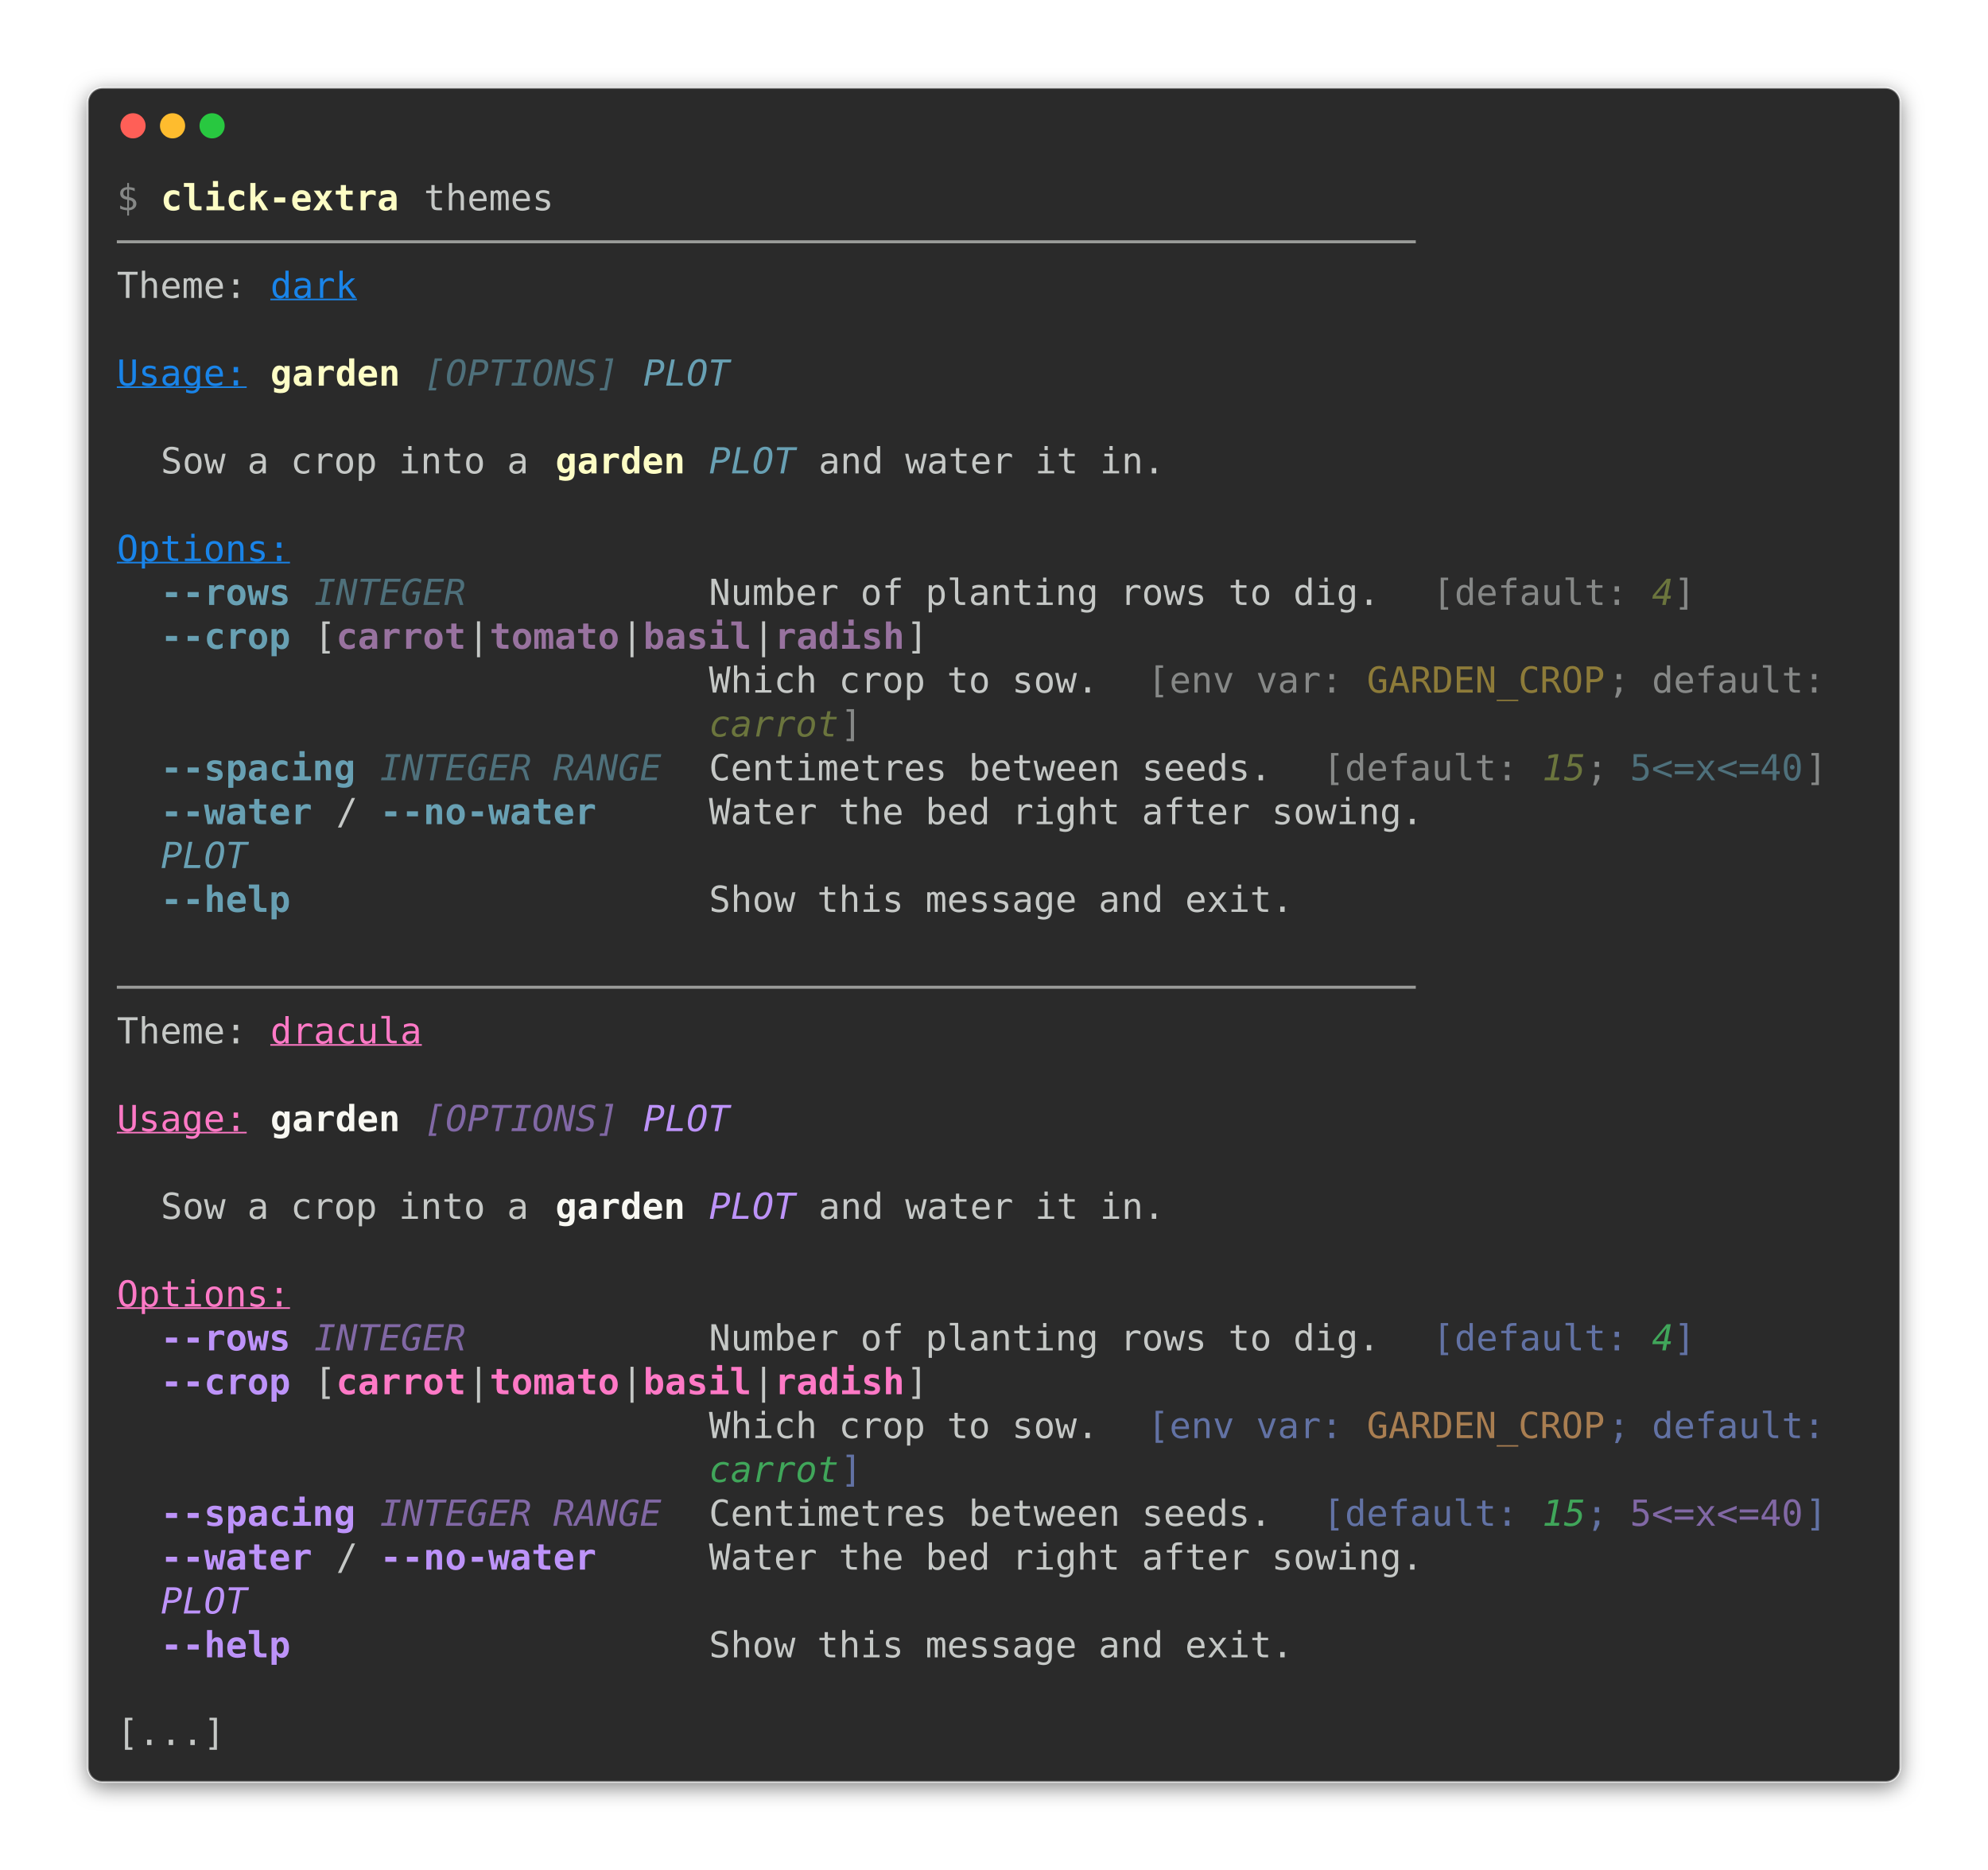
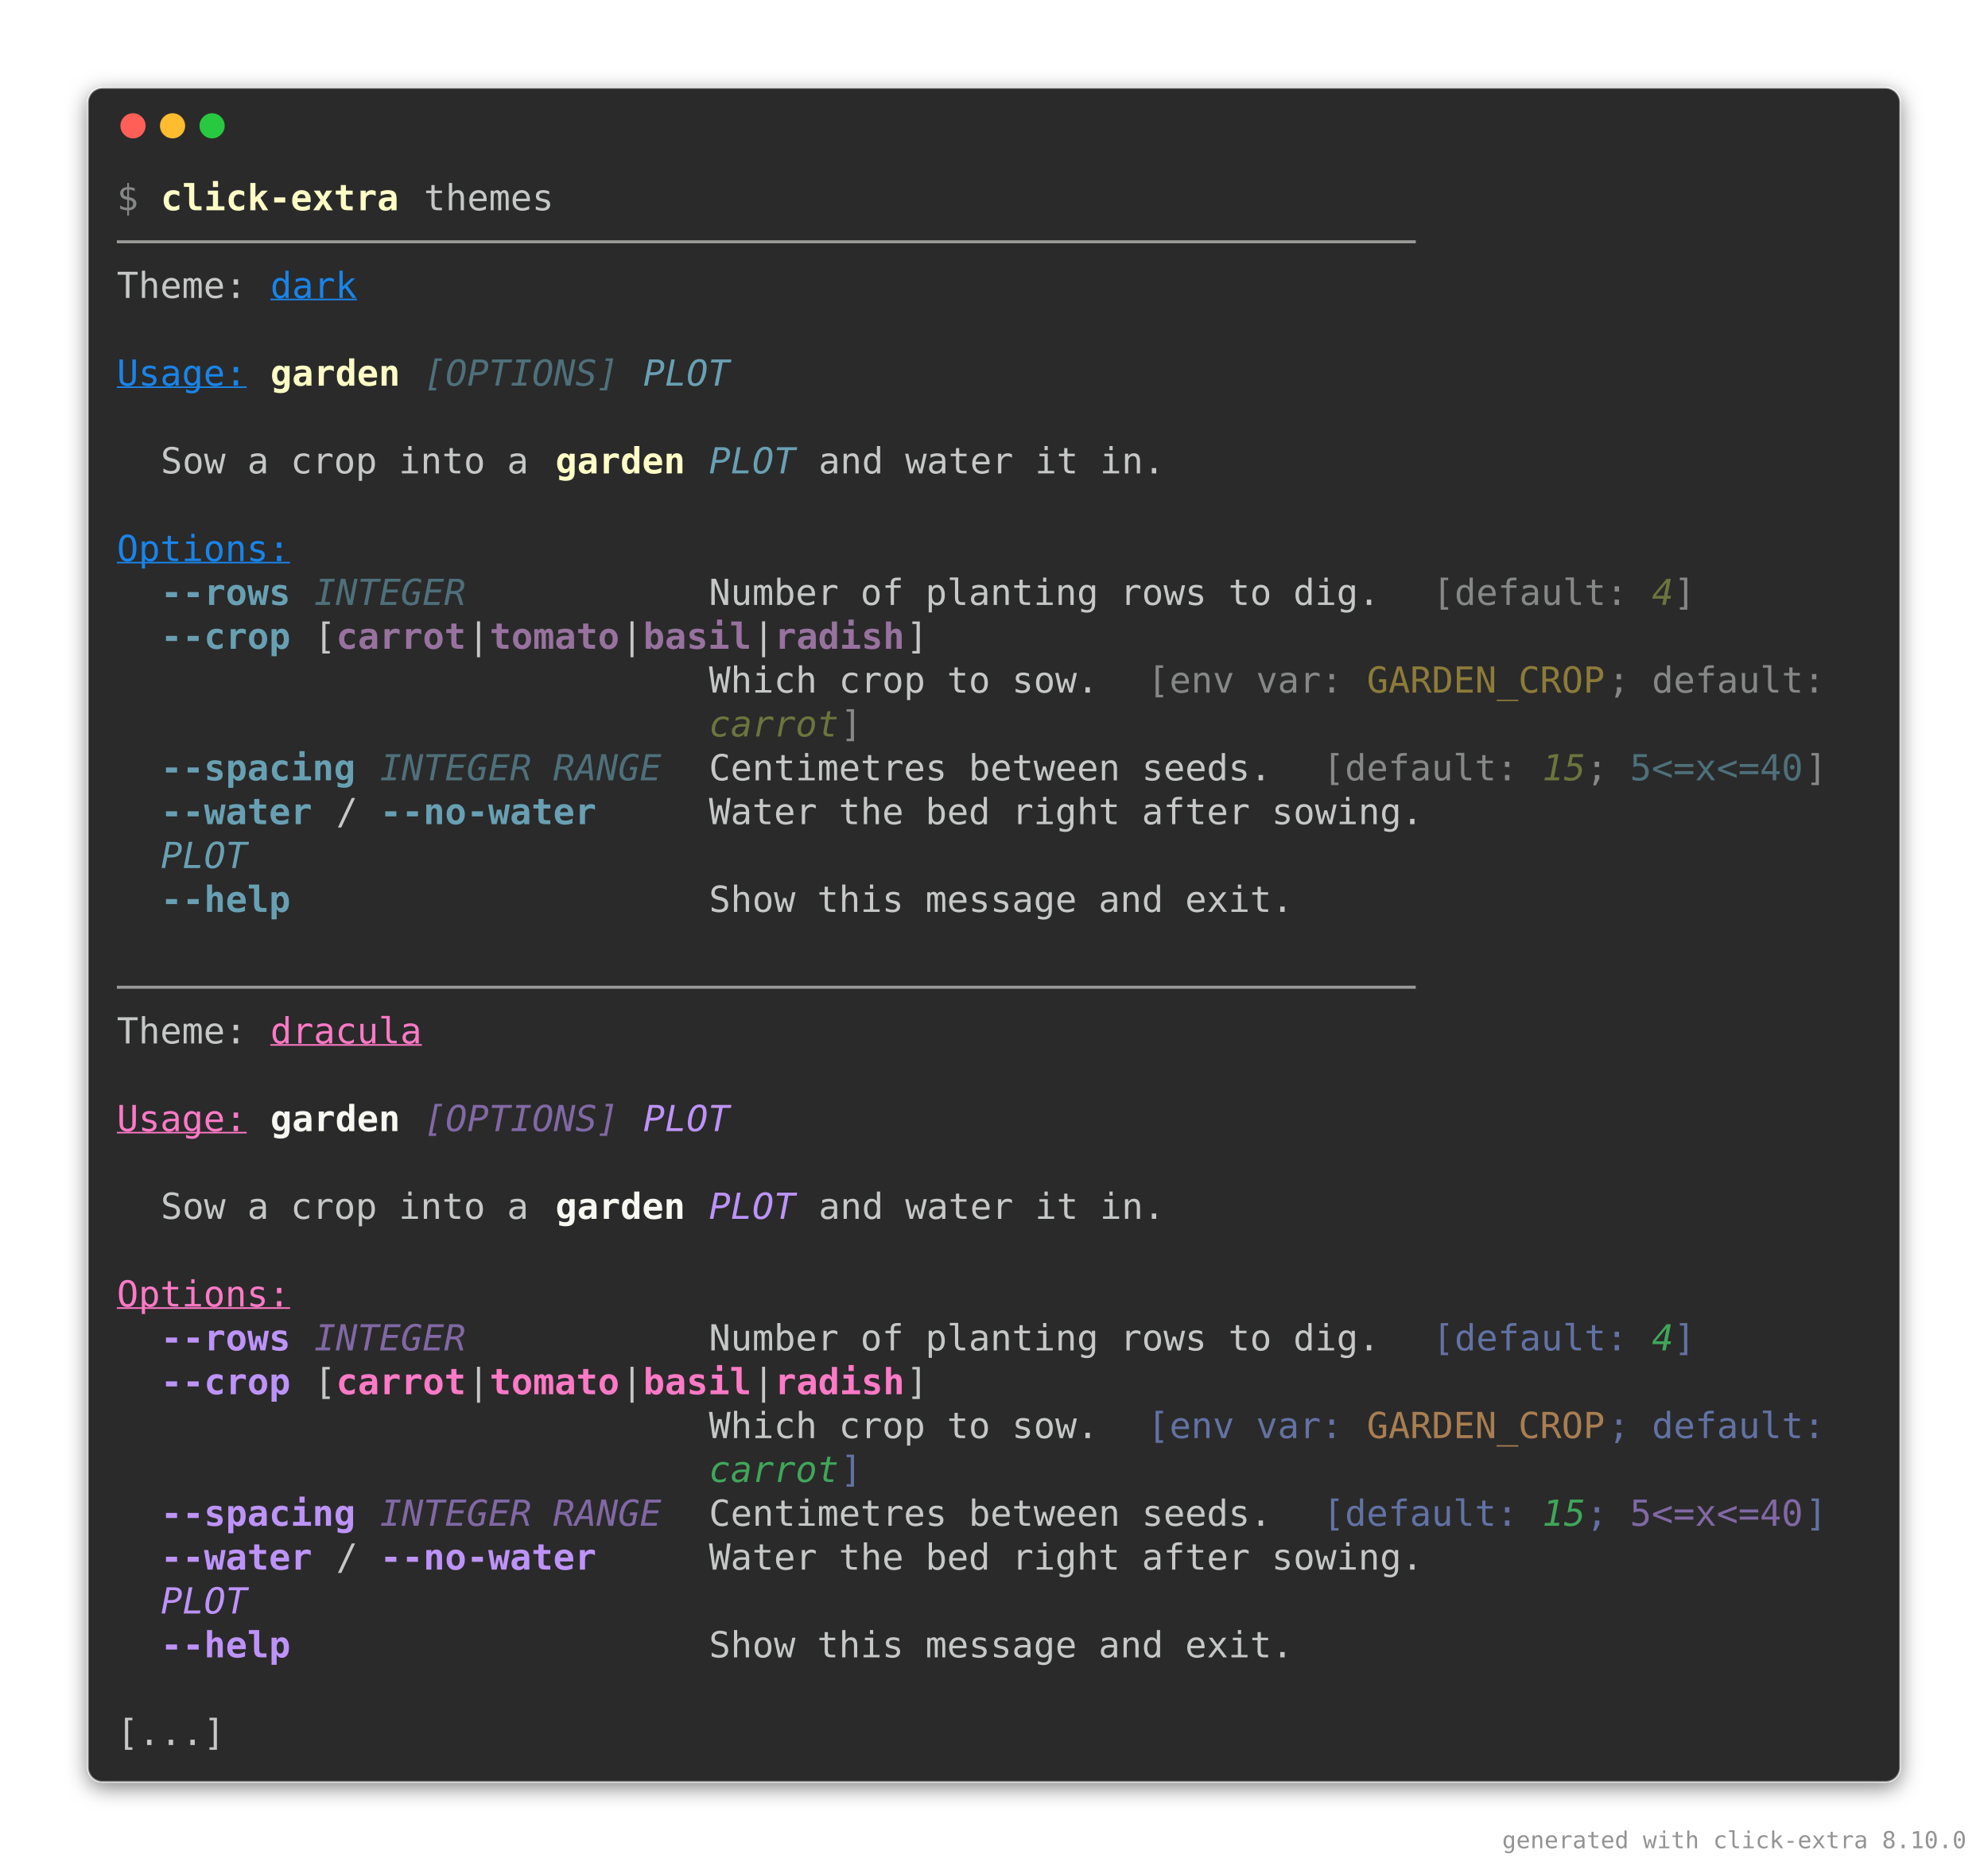
<svg xmlns="http://www.w3.org/2000/svg" class="rich-terminal" viewBox="0 0 1106 1040.4">
  <style>

    @font-face {
        font-family: "Fira Code";
        src: local("FiraCode-Regular"),
                url("https://cdnjs.cloudflare.com/ajax/libs/firacode/6.2.0/woff2/FiraCode-Regular.woff2") format("woff2"),
                url("https://cdnjs.cloudflare.com/ajax/libs/firacode/6.2.0/woff/FiraCode-Regular.woff") format("woff");
        font-style: normal;
        font-weight: 400;
    }
    @font-face {
        font-family: "Fira Code";
        src: local("FiraCode-Bold"),
                url("https://cdnjs.cloudflare.com/ajax/libs/firacode/6.2.0/woff2/FiraCode-Bold.woff2") format("woff2"),
                url("https://cdnjs.cloudflare.com/ajax/libs/firacode/6.2.0/woff/FiraCode-Bold.woff") format("woff");
        font-style: bold;
        font-weight: 700;
    }

    .theme-gallery-screen-matrix {
        font-family: Fira Code, monospace;
        font-size: 20px;
        line-height: 24.4px;
        font-variant-east-asian: full-width;
    }

    .theme-gallery-screen-title {
        font-size: 18px;
        font-weight: bold;
        font-family: arial;
    }

    .theme-gallery-screen-r1 { fill: #868887 }
.theme-gallery-screen-r2 { fill: #c5c8c6 }
.theme-gallery-screen-r3 { fill: #fdfdc5;font-weight: bold }
.theme-gallery-screen-r4 { fill: #9a9b99 }
.theme-gallery-screen-r5 { fill: #1984e9;text-decoration: underline; }
.theme-gallery-screen-r6 { fill: #4e707b;font-style: italic; }
.theme-gallery-screen-r7 { fill: #68a0b3;font-style: italic; }
.theme-gallery-screen-r8 { fill: #68a0b3;font-weight: bold }
.theme-gallery-screen-r9 { fill: #6b753d;font-style: italic; }
.theme-gallery-screen-r10 { fill: #98729f;font-weight: bold }
.theme-gallery-screen-r11 { fill: #8d7b39 }
.theme-gallery-screen-r12 { fill: #4e707b }
.theme-gallery-screen-r13 { fill: #ff79c6;text-decoration: underline; }
.theme-gallery-screen-r14 { fill: #f8f8f2;font-weight: bold }
.theme-gallery-screen-r15 { fill: #8168a5;font-style: italic; }
.theme-gallery-screen-r16 { fill: #bd93f9;font-style: italic; }
.theme-gallery-screen-r17 { fill: #bd93f9;font-weight: bold }
.theme-gallery-screen-r18 { fill: #6272a4 }
.theme-gallery-screen-r19 { fill: #40a65a;font-style: italic; }
.theme-gallery-screen-r20 { fill: #ff79c6;font-weight: bold }
.theme-gallery-screen-r21 { fill: #a97e51 }
.theme-gallery-screen-r22 { fill: #8168a5 }
    </style>
  <defs>
    <clipPath id="theme-gallery-screen-clip-terminal">
      <rect x="0" y="0" width="975.0" height="877.4" />
    </clipPath>
    <clipPath id="theme-gallery-screen-line-0">
      <rect x="0" y="1.5" width="976" height="24.65" />
    </clipPath>
    <clipPath id="theme-gallery-screen-line-1">
      <rect x="0" y="25.9" width="976" height="24.65" />
    </clipPath>
    <clipPath id="theme-gallery-screen-line-2">
      <rect x="0" y="50.3" width="976" height="24.65" />
    </clipPath>
    <clipPath id="theme-gallery-screen-line-3">
      <rect x="0" y="74.7" width="976" height="24.65" />
    </clipPath>
    <clipPath id="theme-gallery-screen-line-4">
      <rect x="0" y="99.1" width="976" height="24.65" />
    </clipPath>
    <clipPath id="theme-gallery-screen-line-5">
      <rect x="0" y="123.5" width="976" height="24.65" />
    </clipPath>
    <clipPath id="theme-gallery-screen-line-6">
      <rect x="0" y="147.9" width="976" height="24.65" />
    </clipPath>
    <clipPath id="theme-gallery-screen-line-7">
      <rect x="0" y="172.3" width="976" height="24.65" />
    </clipPath>
    <clipPath id="theme-gallery-screen-line-8">
      <rect x="0" y="196.7" width="976" height="24.65" />
    </clipPath>
    <clipPath id="theme-gallery-screen-line-9">
      <rect x="0" y="221.1" width="976" height="24.65" />
    </clipPath>
    <clipPath id="theme-gallery-screen-line-10">
      <rect x="0" y="245.5" width="976" height="24.65" />
    </clipPath>
    <clipPath id="theme-gallery-screen-line-11">
      <rect x="0" y="269.9" width="976" height="24.65" />
    </clipPath>
    <clipPath id="theme-gallery-screen-line-12">
      <rect x="0" y="294.3" width="976" height="24.65" />
    </clipPath>
    <clipPath id="theme-gallery-screen-line-13">
      <rect x="0" y="318.7" width="976" height="24.65" />
    </clipPath>
    <clipPath id="theme-gallery-screen-line-14">
      <rect x="0" y="343.1" width="976" height="24.65" />
    </clipPath>
    <clipPath id="theme-gallery-screen-line-15">
      <rect x="0" y="367.5" width="976" height="24.65" />
    </clipPath>
    <clipPath id="theme-gallery-screen-line-16">
      <rect x="0" y="391.9" width="976" height="24.65" />
    </clipPath>
    <clipPath id="theme-gallery-screen-line-17">
      <rect x="0" y="416.3" width="976" height="24.65" />
    </clipPath>
    <clipPath id="theme-gallery-screen-line-18">
      <rect x="0" y="440.7" width="976" height="24.65" />
    </clipPath>
    <clipPath id="theme-gallery-screen-line-19">
      <rect x="0" y="465.1" width="976" height="24.65" />
    </clipPath>
    <clipPath id="theme-gallery-screen-line-20">
      <rect x="0" y="489.5" width="976" height="24.65" />
    </clipPath>
    <clipPath id="theme-gallery-screen-line-21">
      <rect x="0" y="513.9" width="976" height="24.65" />
    </clipPath>
    <clipPath id="theme-gallery-screen-line-22">
      <rect x="0" y="538.3" width="976" height="24.65" />
    </clipPath>
    <clipPath id="theme-gallery-screen-line-23">
      <rect x="0" y="562.7" width="976" height="24.65" />
    </clipPath>
    <clipPath id="theme-gallery-screen-line-24">
      <rect x="0" y="587.1" width="976" height="24.65" />
    </clipPath>
    <clipPath id="theme-gallery-screen-line-25">
      <rect x="0" y="611.5" width="976" height="24.65" />
    </clipPath>
    <clipPath id="theme-gallery-screen-line-26">
      <rect x="0" y="635.9" width="976" height="24.65" />
    </clipPath>
    <clipPath id="theme-gallery-screen-line-27">
      <rect x="0" y="660.3" width="976" height="24.65" />
    </clipPath>
    <clipPath id="theme-gallery-screen-line-28">
      <rect x="0" y="684.7" width="976" height="24.65" />
    </clipPath>
    <clipPath id="theme-gallery-screen-line-29">
      <rect x="0" y="709.1" width="976" height="24.65" />
    </clipPath>
    <clipPath id="theme-gallery-screen-line-30">
      <rect x="0" y="733.5" width="976" height="24.65" />
    </clipPath>
    <clipPath id="theme-gallery-screen-line-31">
      <rect x="0" y="757.9" width="976" height="24.65" />
    </clipPath>
    <clipPath id="theme-gallery-screen-line-32">
      <rect x="0" y="782.3" width="976" height="24.65" />
    </clipPath>
    <clipPath id="theme-gallery-screen-line-33">
      <rect x="0" y="806.7" width="976" height="24.65" />
    </clipPath>
    <clipPath id="theme-gallery-screen-line-34">
      <rect x="0" y="831.1" width="976" height="24.65" />
    </clipPath>
    <filter id="theme-gallery-screen-shadow" x="-50%" y="-50%" width="200%" height="200%">
      <feDropShadow dx="0" dy="3" stdDeviation="6" flood-color="rgba(0,0,0,0.5)" />
    </filter>
  </defs>
  <g transform="translate(48, 48)">
    <rect fill="#292929" stroke="rgba(255,255,255,0.35)" stroke-width="1" x="1" y="1" width="1008" height="942.4" rx="8" filter="url(#theme-gallery-screen-shadow)" />
    <g transform="translate(26,22)">
      <circle cx="0" cy="0" r="7" fill="#ff5f57" />
      <circle cx="22" cy="0" r="7" fill="#febc2e" />
      <circle cx="44" cy="0" r="7" fill="#28c840" />
    </g>
    <g transform="translate(17, 49)" clip-path="url(#theme-gallery-screen-clip-terminal)">
      <g class="theme-gallery-screen-matrix">
        <text class="theme-gallery-screen-r1" x="0" y="20" textLength="12.2" clip-path="url(#theme-gallery-screen-line-0)">$</text>
        <text class="theme-gallery-screen-r3" x="24.4" y="20" textLength="134.2" clip-path="url(#theme-gallery-screen-line-0)">click-extra</text>
        <text class="theme-gallery-screen-r2" x="170.8" y="20" textLength="73.2" clip-path="url(#theme-gallery-screen-line-0)">themes</text>
        <text class="theme-gallery-screen-r2" x="976" y="20" textLength="12.2" clip-path="url(#theme-gallery-screen-line-0)">
</text>
        <text class="theme-gallery-screen-r4" x="0" y="44.4" textLength="732" clip-path="url(#theme-gallery-screen-line-1)">────────────────────────────────────────────────────────────</text>
        <text class="theme-gallery-screen-r2" x="976" y="44.4" textLength="12.2" clip-path="url(#theme-gallery-screen-line-1)">
</text>
        <text class="theme-gallery-screen-r2" x="0" y="68.8" textLength="73.2" clip-path="url(#theme-gallery-screen-line-2)">Theme:</text>
        <text class="theme-gallery-screen-r5" x="85.4" y="68.8" textLength="48.8" clip-path="url(#theme-gallery-screen-line-2)">dark</text>
        <text class="theme-gallery-screen-r2" x="976" y="68.8" textLength="12.2" clip-path="url(#theme-gallery-screen-line-2)">
</text>
        <text class="theme-gallery-screen-r2" x="976" y="93.2" textLength="12.2" clip-path="url(#theme-gallery-screen-line-3)">
</text>
        <text class="theme-gallery-screen-r5" x="0" y="117.6" textLength="73.2" clip-path="url(#theme-gallery-screen-line-4)">Usage:</text>
        <text class="theme-gallery-screen-r3" x="85.4" y="117.6" textLength="73.2" clip-path="url(#theme-gallery-screen-line-4)">garden</text>
        <text class="theme-gallery-screen-r6" x="170.8" y="117.6" textLength="109.8" clip-path="url(#theme-gallery-screen-line-4)">[OPTIONS]</text>
        <text class="theme-gallery-screen-r7" x="292.8" y="117.6" textLength="48.8" clip-path="url(#theme-gallery-screen-line-4)">PLOT</text>
        <text class="theme-gallery-screen-r2" x="976" y="117.6" textLength="12.2" clip-path="url(#theme-gallery-screen-line-4)">
</text>
        <text class="theme-gallery-screen-r2" x="976" y="142" textLength="12.2" clip-path="url(#theme-gallery-screen-line-5)">
</text>
        <text class="theme-gallery-screen-r2" x="24.4" y="166.4" textLength="207.4" clip-path="url(#theme-gallery-screen-line-6)">Sow a crop into a</text>
        <text class="theme-gallery-screen-r3" x="244" y="166.4" textLength="73.2" clip-path="url(#theme-gallery-screen-line-6)">garden</text>
        <text class="theme-gallery-screen-r7" x="329.4" y="166.4" textLength="48.8" clip-path="url(#theme-gallery-screen-line-6)">PLOT</text>
        <text class="theme-gallery-screen-r2" x="390.4" y="166.4" textLength="195.2" clip-path="url(#theme-gallery-screen-line-6)">and water it in.</text>
        <text class="theme-gallery-screen-r2" x="976" y="166.4" textLength="12.2" clip-path="url(#theme-gallery-screen-line-6)">
</text>
        <text class="theme-gallery-screen-r2" x="976" y="190.8" textLength="12.2" clip-path="url(#theme-gallery-screen-line-7)">
</text>
        <text class="theme-gallery-screen-r5" x="0" y="215.2" textLength="97.6" clip-path="url(#theme-gallery-screen-line-8)">Options:</text>
        <text class="theme-gallery-screen-r2" x="976" y="215.2" textLength="12.2" clip-path="url(#theme-gallery-screen-line-8)">
</text>
        <text class="theme-gallery-screen-r8" x="24.4" y="239.6" textLength="73.2" clip-path="url(#theme-gallery-screen-line-9)">--rows</text>
        <text class="theme-gallery-screen-r6" x="109.8" y="239.6" textLength="85.4" clip-path="url(#theme-gallery-screen-line-9)">INTEGER</text>
        <text class="theme-gallery-screen-r2" x="329.4" y="239.6" textLength="378.2" clip-path="url(#theme-gallery-screen-line-9)">Number of planting rows to dig.</text>
        <text class="theme-gallery-screen-r1" x="732" y="239.6" textLength="12.2" clip-path="url(#theme-gallery-screen-line-9)">[</text>
        <text class="theme-gallery-screen-r1" x="744.2" y="239.6" textLength="97.6" clip-path="url(#theme-gallery-screen-line-9)">default:</text>
        <text class="theme-gallery-screen-r9" x="854" y="239.6" textLength="12.2" clip-path="url(#theme-gallery-screen-line-9)">4</text>
        <text class="theme-gallery-screen-r1" x="866.2" y="239.6" textLength="12.2" clip-path="url(#theme-gallery-screen-line-9)">]</text>
        <text class="theme-gallery-screen-r2" x="976" y="239.6" textLength="12.2" clip-path="url(#theme-gallery-screen-line-9)">
</text>
        <text class="theme-gallery-screen-r8" x="24.4" y="264" textLength="73.2" clip-path="url(#theme-gallery-screen-line-10)">--crop</text>
        <text class="theme-gallery-screen-r2" x="109.8" y="264" textLength="12.2" clip-path="url(#theme-gallery-screen-line-10)">[</text>
        <text class="theme-gallery-screen-r10" x="122" y="264" textLength="73.2" clip-path="url(#theme-gallery-screen-line-10)">carrot</text>
        <text class="theme-gallery-screen-r2" x="195.2" y="264" textLength="12.2" clip-path="url(#theme-gallery-screen-line-10)">|</text>
        <text class="theme-gallery-screen-r10" x="207.4" y="264" textLength="73.2" clip-path="url(#theme-gallery-screen-line-10)">tomato</text>
        <text class="theme-gallery-screen-r2" x="280.6" y="264" textLength="12.2" clip-path="url(#theme-gallery-screen-line-10)">|</text>
        <text class="theme-gallery-screen-r10" x="292.8" y="264" textLength="61" clip-path="url(#theme-gallery-screen-line-10)">basil</text>
        <text class="theme-gallery-screen-r2" x="353.8" y="264" textLength="12.2" clip-path="url(#theme-gallery-screen-line-10)">|</text>
        <text class="theme-gallery-screen-r10" x="366" y="264" textLength="73.2" clip-path="url(#theme-gallery-screen-line-10)">radish</text>
        <text class="theme-gallery-screen-r2" x="439.2" y="264" textLength="12.2" clip-path="url(#theme-gallery-screen-line-10)">]</text>
        <text class="theme-gallery-screen-r2" x="976" y="264" textLength="12.2" clip-path="url(#theme-gallery-screen-line-10)">
</text>
        <text class="theme-gallery-screen-r2" x="329.4" y="288.4" textLength="219.6" clip-path="url(#theme-gallery-screen-line-11)">Which crop to sow.</text>
        <text class="theme-gallery-screen-r1" x="573.4" y="288.4" textLength="12.2" clip-path="url(#theme-gallery-screen-line-11)">[</text>
        <text class="theme-gallery-screen-r1" x="585.6" y="288.4" textLength="97.6" clip-path="url(#theme-gallery-screen-line-11)">env var:</text>
        <text class="theme-gallery-screen-r11" x="695.4" y="288.4" textLength="134.2" clip-path="url(#theme-gallery-screen-line-11)">GARDEN_CROP</text>
        <text class="theme-gallery-screen-r1" x="829.6" y="288.4" textLength="12.2" clip-path="url(#theme-gallery-screen-line-11)">;</text>
        <text class="theme-gallery-screen-r1" x="854" y="288.4" textLength="97.6" clip-path="url(#theme-gallery-screen-line-11)">default:</text>
        <text class="theme-gallery-screen-r2" x="976" y="288.4" textLength="12.2" clip-path="url(#theme-gallery-screen-line-11)">
</text>
        <text class="theme-gallery-screen-r9" x="329.4" y="312.8" textLength="73.2" clip-path="url(#theme-gallery-screen-line-12)">carrot</text>
        <text class="theme-gallery-screen-r1" x="402.6" y="312.8" textLength="12.2" clip-path="url(#theme-gallery-screen-line-12)">]</text>
        <text class="theme-gallery-screen-r2" x="976" y="312.8" textLength="12.2" clip-path="url(#theme-gallery-screen-line-12)">
</text>
        <text class="theme-gallery-screen-r8" x="24.4" y="337.2" textLength="109.8" clip-path="url(#theme-gallery-screen-line-13)">--spacing</text>
        <text class="theme-gallery-screen-r6" x="146.4" y="337.2" textLength="158.6" clip-path="url(#theme-gallery-screen-line-13)">INTEGER RANGE</text>
        <text class="theme-gallery-screen-r2" x="329.4" y="337.2" textLength="317.2" clip-path="url(#theme-gallery-screen-line-13)">Centimetres between seeds.</text>
        <text class="theme-gallery-screen-r1" x="671" y="337.2" textLength="12.2" clip-path="url(#theme-gallery-screen-line-13)">[</text>
        <text class="theme-gallery-screen-r1" x="683.2" y="337.2" textLength="97.6" clip-path="url(#theme-gallery-screen-line-13)">default:</text>
        <text class="theme-gallery-screen-r9" x="793" y="337.2" textLength="24.4" clip-path="url(#theme-gallery-screen-line-13)">15</text>
        <text class="theme-gallery-screen-r1" x="817.4" y="337.2" textLength="12.2" clip-path="url(#theme-gallery-screen-line-13)">;</text>
        <text class="theme-gallery-screen-r12" x="841.8" y="337.2" textLength="97.6" clip-path="url(#theme-gallery-screen-line-13)">5&lt;=x&lt;=40</text>
        <text class="theme-gallery-screen-r1" x="939.4" y="337.2" textLength="12.2" clip-path="url(#theme-gallery-screen-line-13)">]</text>
        <text class="theme-gallery-screen-r2" x="976" y="337.2" textLength="12.2" clip-path="url(#theme-gallery-screen-line-13)">
</text>
        <text class="theme-gallery-screen-r8" x="24.4" y="361.6" textLength="85.4" clip-path="url(#theme-gallery-screen-line-14)">--water</text>
        <text class="theme-gallery-screen-r2" x="122" y="361.6" textLength="12.2" clip-path="url(#theme-gallery-screen-line-14)">/</text>
        <text class="theme-gallery-screen-r8" x="146.4" y="361.6" textLength="122" clip-path="url(#theme-gallery-screen-line-14)">--no-water</text>
        <text class="theme-gallery-screen-r2" x="329.4" y="361.6" textLength="402.6" clip-path="url(#theme-gallery-screen-line-14)">Water the bed right after sowing.</text>
        <text class="theme-gallery-screen-r2" x="976" y="361.6" textLength="12.2" clip-path="url(#theme-gallery-screen-line-14)">
</text>
        <text class="theme-gallery-screen-r7" x="24.4" y="386" textLength="48.8" clip-path="url(#theme-gallery-screen-line-15)">PLOT</text>
        <text class="theme-gallery-screen-r2" x="976" y="386" textLength="12.2" clip-path="url(#theme-gallery-screen-line-15)">
</text>
        <text class="theme-gallery-screen-r8" x="24.4" y="410.4" textLength="73.2" clip-path="url(#theme-gallery-screen-line-16)">--help</text>
        <text class="theme-gallery-screen-r2" x="329.4" y="410.4" textLength="329.4" clip-path="url(#theme-gallery-screen-line-16)">Show this message and exit.</text>
        <text class="theme-gallery-screen-r2" x="976" y="410.4" textLength="12.2" clip-path="url(#theme-gallery-screen-line-16)">
</text>
        <text class="theme-gallery-screen-r2" x="976" y="434.8" textLength="12.2" clip-path="url(#theme-gallery-screen-line-17)">
</text>
        <text class="theme-gallery-screen-r4" x="0" y="459.2" textLength="732" clip-path="url(#theme-gallery-screen-line-18)">────────────────────────────────────────────────────────────</text>
        <text class="theme-gallery-screen-r2" x="976" y="459.2" textLength="12.2" clip-path="url(#theme-gallery-screen-line-18)">
</text>
        <text class="theme-gallery-screen-r2" x="0" y="483.6" textLength="73.2" clip-path="url(#theme-gallery-screen-line-19)">Theme:</text>
        <text class="theme-gallery-screen-r13" x="85.4" y="483.6" textLength="85.4" clip-path="url(#theme-gallery-screen-line-19)">dracula</text>
        <text class="theme-gallery-screen-r2" x="976" y="483.6" textLength="12.2" clip-path="url(#theme-gallery-screen-line-19)">
</text>
        <text class="theme-gallery-screen-r2" x="976" y="508" textLength="12.2" clip-path="url(#theme-gallery-screen-line-20)">
</text>
        <text class="theme-gallery-screen-r13" x="0" y="532.4" textLength="73.2" clip-path="url(#theme-gallery-screen-line-21)">Usage:</text>
        <text class="theme-gallery-screen-r14" x="85.4" y="532.4" textLength="73.2" clip-path="url(#theme-gallery-screen-line-21)">garden</text>
        <text class="theme-gallery-screen-r15" x="170.8" y="532.4" textLength="109.8" clip-path="url(#theme-gallery-screen-line-21)">[OPTIONS]</text>
        <text class="theme-gallery-screen-r16" x="292.8" y="532.4" textLength="48.8" clip-path="url(#theme-gallery-screen-line-21)">PLOT</text>
        <text class="theme-gallery-screen-r2" x="976" y="532.4" textLength="12.2" clip-path="url(#theme-gallery-screen-line-21)">
</text>
        <text class="theme-gallery-screen-r2" x="976" y="556.8" textLength="12.2" clip-path="url(#theme-gallery-screen-line-22)">
</text>
        <text class="theme-gallery-screen-r2" x="24.4" y="581.2" textLength="207.4" clip-path="url(#theme-gallery-screen-line-23)">Sow a crop into a</text>
        <text class="theme-gallery-screen-r14" x="244" y="581.2" textLength="73.2" clip-path="url(#theme-gallery-screen-line-23)">garden</text>
        <text class="theme-gallery-screen-r16" x="329.4" y="581.2" textLength="48.8" clip-path="url(#theme-gallery-screen-line-23)">PLOT</text>
        <text class="theme-gallery-screen-r2" x="390.4" y="581.2" textLength="195.2" clip-path="url(#theme-gallery-screen-line-23)">and water it in.</text>
        <text class="theme-gallery-screen-r2" x="976" y="581.2" textLength="12.2" clip-path="url(#theme-gallery-screen-line-23)">
</text>
        <text class="theme-gallery-screen-r2" x="976" y="605.6" textLength="12.2" clip-path="url(#theme-gallery-screen-line-24)">
</text>
        <text class="theme-gallery-screen-r13" x="0" y="630" textLength="97.6" clip-path="url(#theme-gallery-screen-line-25)">Options:</text>
        <text class="theme-gallery-screen-r2" x="976" y="630" textLength="12.2" clip-path="url(#theme-gallery-screen-line-25)">
</text>
        <text class="theme-gallery-screen-r17" x="24.4" y="654.4" textLength="73.2" clip-path="url(#theme-gallery-screen-line-26)">--rows</text>
        <text class="theme-gallery-screen-r15" x="109.8" y="654.4" textLength="85.4" clip-path="url(#theme-gallery-screen-line-26)">INTEGER</text>
        <text class="theme-gallery-screen-r2" x="329.4" y="654.4" textLength="378.2" clip-path="url(#theme-gallery-screen-line-26)">Number of planting rows to dig.</text>
        <text class="theme-gallery-screen-r18" x="732" y="654.4" textLength="12.2" clip-path="url(#theme-gallery-screen-line-26)">[</text>
        <text class="theme-gallery-screen-r18" x="744.2" y="654.4" textLength="97.6" clip-path="url(#theme-gallery-screen-line-26)">default:</text>
        <text class="theme-gallery-screen-r19" x="854" y="654.4" textLength="12.2" clip-path="url(#theme-gallery-screen-line-26)">4</text>
        <text class="theme-gallery-screen-r18" x="866.2" y="654.4" textLength="12.2" clip-path="url(#theme-gallery-screen-line-26)">]</text>
        <text class="theme-gallery-screen-r2" x="976" y="654.4" textLength="12.2" clip-path="url(#theme-gallery-screen-line-26)">
</text>
        <text class="theme-gallery-screen-r17" x="24.4" y="678.8" textLength="73.2" clip-path="url(#theme-gallery-screen-line-27)">--crop</text>
        <text class="theme-gallery-screen-r2" x="109.8" y="678.8" textLength="12.2" clip-path="url(#theme-gallery-screen-line-27)">[</text>
        <text class="theme-gallery-screen-r20" x="122" y="678.8" textLength="73.2" clip-path="url(#theme-gallery-screen-line-27)">carrot</text>
        <text class="theme-gallery-screen-r2" x="195.2" y="678.8" textLength="12.2" clip-path="url(#theme-gallery-screen-line-27)">|</text>
        <text class="theme-gallery-screen-r20" x="207.4" y="678.8" textLength="73.2" clip-path="url(#theme-gallery-screen-line-27)">tomato</text>
        <text class="theme-gallery-screen-r2" x="280.6" y="678.8" textLength="12.2" clip-path="url(#theme-gallery-screen-line-27)">|</text>
        <text class="theme-gallery-screen-r20" x="292.8" y="678.8" textLength="61" clip-path="url(#theme-gallery-screen-line-27)">basil</text>
        <text class="theme-gallery-screen-r2" x="353.8" y="678.8" textLength="12.2" clip-path="url(#theme-gallery-screen-line-27)">|</text>
        <text class="theme-gallery-screen-r20" x="366" y="678.8" textLength="73.2" clip-path="url(#theme-gallery-screen-line-27)">radish</text>
        <text class="theme-gallery-screen-r2" x="439.2" y="678.8" textLength="12.2" clip-path="url(#theme-gallery-screen-line-27)">]</text>
        <text class="theme-gallery-screen-r2" x="976" y="678.8" textLength="12.2" clip-path="url(#theme-gallery-screen-line-27)">
</text>
        <text class="theme-gallery-screen-r2" x="329.4" y="703.2" textLength="219.6" clip-path="url(#theme-gallery-screen-line-28)">Which crop to sow.</text>
        <text class="theme-gallery-screen-r18" x="573.4" y="703.2" textLength="12.2" clip-path="url(#theme-gallery-screen-line-28)">[</text>
        <text class="theme-gallery-screen-r18" x="585.6" y="703.2" textLength="97.6" clip-path="url(#theme-gallery-screen-line-28)">env var:</text>
        <text class="theme-gallery-screen-r21" x="695.4" y="703.2" textLength="134.2" clip-path="url(#theme-gallery-screen-line-28)">GARDEN_CROP</text>
        <text class="theme-gallery-screen-r18" x="829.6" y="703.2" textLength="12.2" clip-path="url(#theme-gallery-screen-line-28)">;</text>
        <text class="theme-gallery-screen-r18" x="854" y="703.2" textLength="97.6" clip-path="url(#theme-gallery-screen-line-28)">default:</text>
        <text class="theme-gallery-screen-r2" x="976" y="703.2" textLength="12.2" clip-path="url(#theme-gallery-screen-line-28)">
</text>
        <text class="theme-gallery-screen-r19" x="329.4" y="727.6" textLength="73.2" clip-path="url(#theme-gallery-screen-line-29)">carrot</text>
        <text class="theme-gallery-screen-r18" x="402.6" y="727.6" textLength="12.2" clip-path="url(#theme-gallery-screen-line-29)">]</text>
        <text class="theme-gallery-screen-r2" x="976" y="727.6" textLength="12.2" clip-path="url(#theme-gallery-screen-line-29)">
</text>
        <text class="theme-gallery-screen-r17" x="24.4" y="752" textLength="109.8" clip-path="url(#theme-gallery-screen-line-30)">--spacing</text>
        <text class="theme-gallery-screen-r15" x="146.4" y="752" textLength="158.6" clip-path="url(#theme-gallery-screen-line-30)">INTEGER RANGE</text>
        <text class="theme-gallery-screen-r2" x="329.4" y="752" textLength="317.2" clip-path="url(#theme-gallery-screen-line-30)">Centimetres between seeds.</text>
        <text class="theme-gallery-screen-r18" x="671" y="752" textLength="12.2" clip-path="url(#theme-gallery-screen-line-30)">[</text>
        <text class="theme-gallery-screen-r18" x="683.2" y="752" textLength="97.6" clip-path="url(#theme-gallery-screen-line-30)">default:</text>
        <text class="theme-gallery-screen-r19" x="793" y="752" textLength="24.4" clip-path="url(#theme-gallery-screen-line-30)">15</text>
        <text class="theme-gallery-screen-r18" x="817.4" y="752" textLength="12.2" clip-path="url(#theme-gallery-screen-line-30)">;</text>
        <text class="theme-gallery-screen-r22" x="841.8" y="752" textLength="97.6" clip-path="url(#theme-gallery-screen-line-30)">5&lt;=x&lt;=40</text>
        <text class="theme-gallery-screen-r18" x="939.4" y="752" textLength="12.2" clip-path="url(#theme-gallery-screen-line-30)">]</text>
        <text class="theme-gallery-screen-r2" x="976" y="752" textLength="12.2" clip-path="url(#theme-gallery-screen-line-30)">
</text>
        <text class="theme-gallery-screen-r17" x="24.4" y="776.4" textLength="85.4" clip-path="url(#theme-gallery-screen-line-31)">--water</text>
        <text class="theme-gallery-screen-r2" x="122" y="776.4" textLength="12.2" clip-path="url(#theme-gallery-screen-line-31)">/</text>
        <text class="theme-gallery-screen-r17" x="146.4" y="776.4" textLength="122" clip-path="url(#theme-gallery-screen-line-31)">--no-water</text>
        <text class="theme-gallery-screen-r2" x="329.4" y="776.4" textLength="402.6" clip-path="url(#theme-gallery-screen-line-31)">Water the bed right after sowing.</text>
        <text class="theme-gallery-screen-r2" x="976" y="776.4" textLength="12.2" clip-path="url(#theme-gallery-screen-line-31)">
</text>
        <text class="theme-gallery-screen-r16" x="24.4" y="800.8" textLength="48.8" clip-path="url(#theme-gallery-screen-line-32)">PLOT</text>
        <text class="theme-gallery-screen-r2" x="976" y="800.8" textLength="12.2" clip-path="url(#theme-gallery-screen-line-32)">
</text>
        <text class="theme-gallery-screen-r17" x="24.4" y="825.2" textLength="73.2" clip-path="url(#theme-gallery-screen-line-33)">--help</text>
        <text class="theme-gallery-screen-r2" x="329.4" y="825.2" textLength="329.4" clip-path="url(#theme-gallery-screen-line-33)">Show this message and exit.</text>
        <text class="theme-gallery-screen-r2" x="976" y="825.2" textLength="12.2" clip-path="url(#theme-gallery-screen-line-33)">
</text>
        <text class="theme-gallery-screen-r2" x="976" y="849.6" textLength="12.2" clip-path="url(#theme-gallery-screen-line-34)">
</text>
        <text class="theme-gallery-screen-r2" x="0" y="874" textLength="61" clip-path="url(#theme-gallery-screen-line-35)">[...]</text>
        <text class="theme-gallery-screen-r2" x="976" y="874" textLength="12.2" clip-path="url(#theme-gallery-screen-line-35)">
</text>
      </g>
    </g>
  </g>
+   <text class="watermark" x="1094" y="1028.4" text-anchor="end" fill="rgba(128,128,128,0.85)" font-family="'Fira Code', 'Cascadia Code', Menlo, Consolas, monospace" font-size="13">generated with click-extra 8.10.0</text>
</svg>
